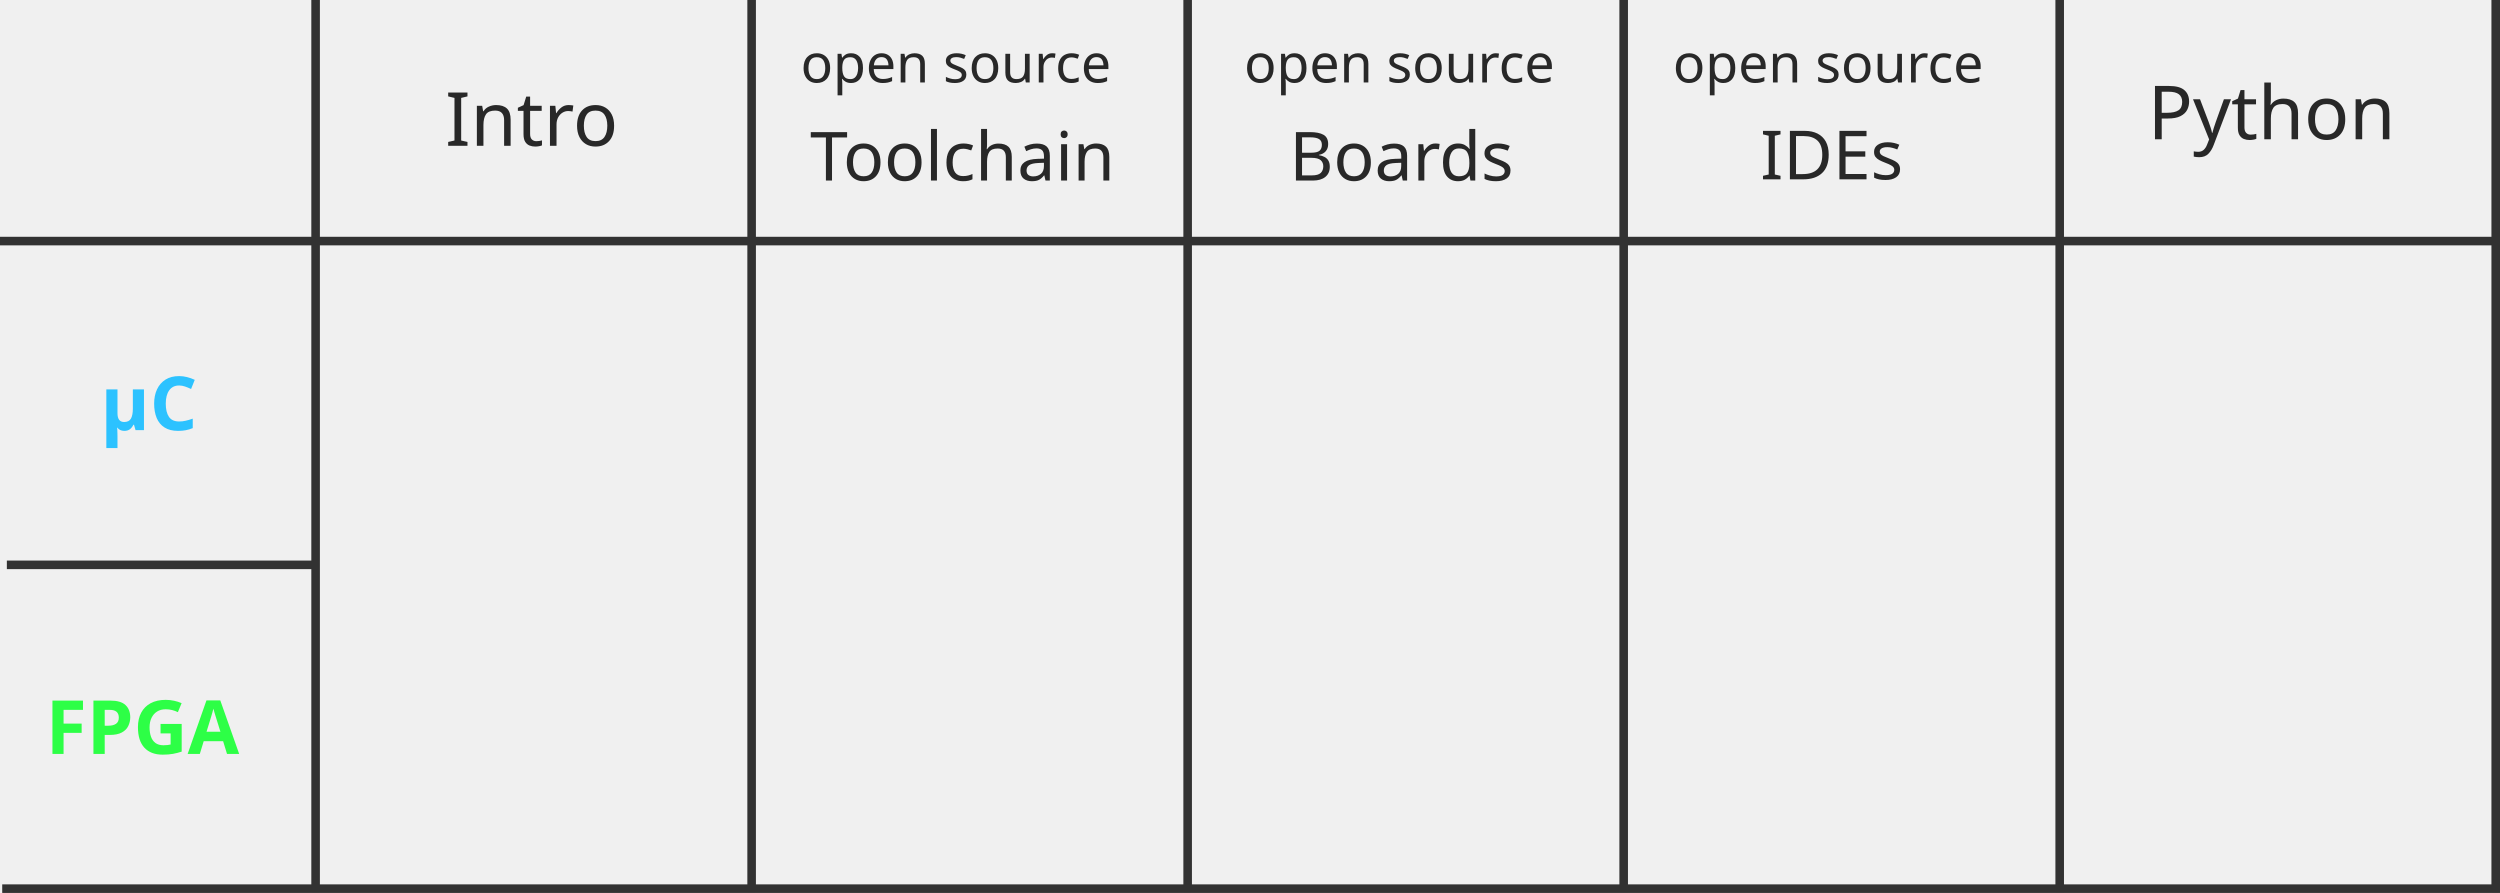
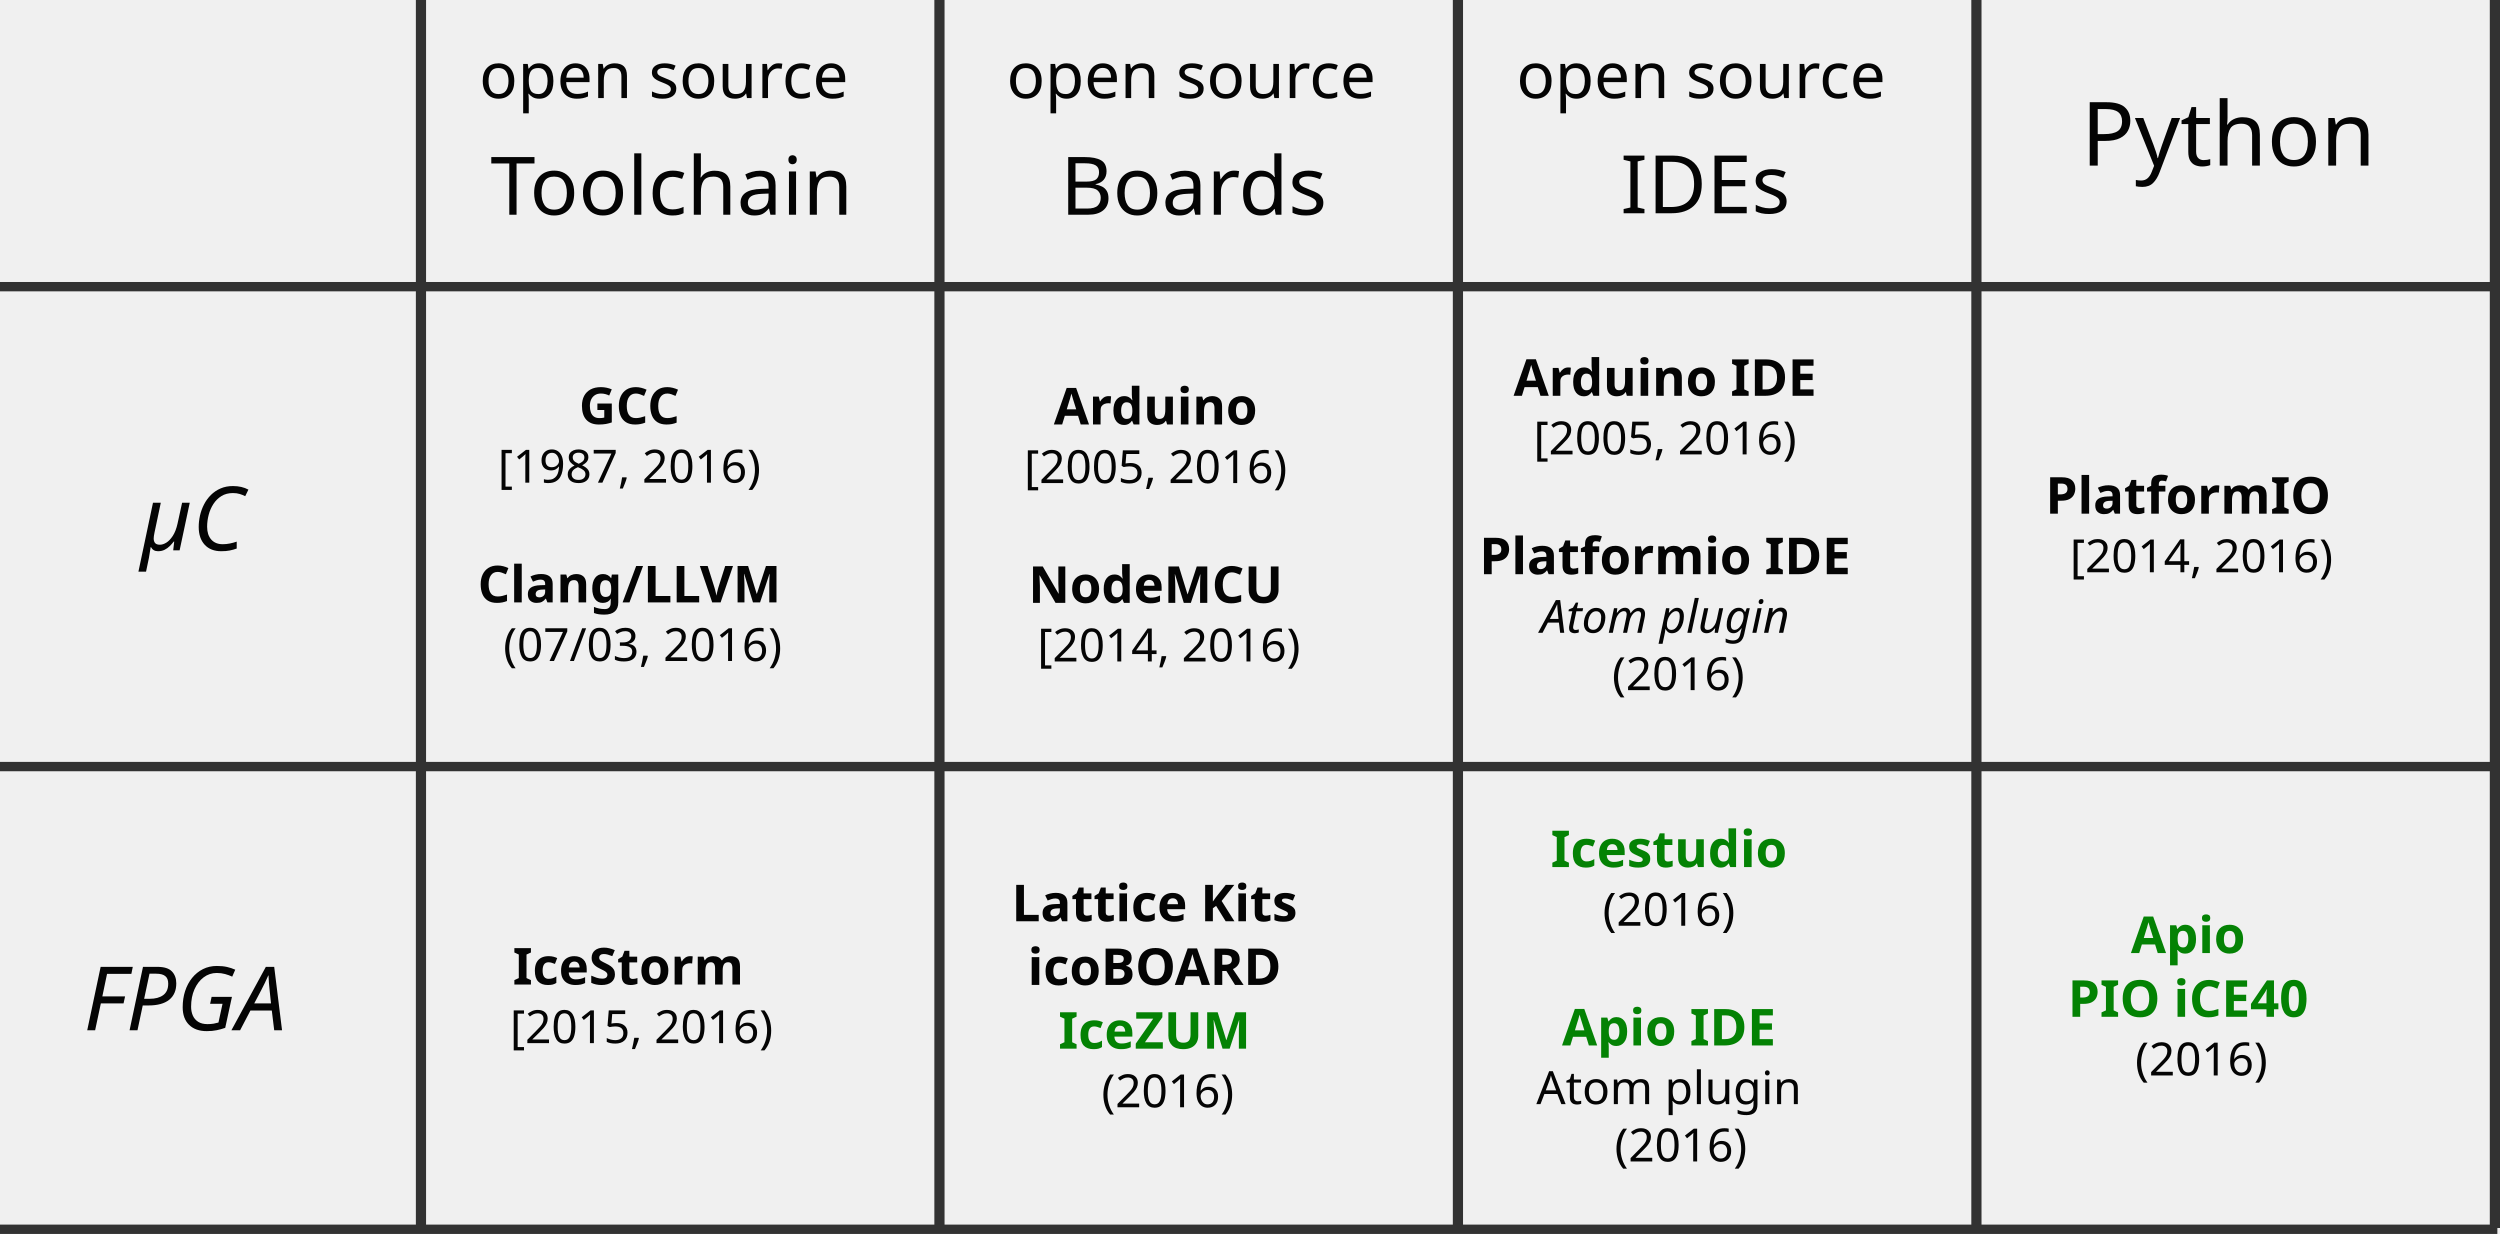
- <svg xmlns="http://www.w3.org/2000/svg" width="411.551mm" height="146.996mm" viewBox="0 0 1458.252 520.85" id="svg2" version="1.1">
+ <svg xmlns="http://www.w3.org/2000/svg" width="346.095mm" height="170.825mm" viewBox="0 0 1226.321 605.285" id="svg2" version="1.1">
  <defs id="defs4" />
-   <g id="layer1" transform="translate(-18.47333,-49.08729)">
-     <text xml:space="preserve" style="font-style:normal;font-weight:normal;font-size:72.848px;line-height:125%;font-family:sans-serif;letter-spacing:0px;word-spacing:0px;fill:#2cc2ff;fill-opacity:1;stroke:none;stroke-width:1px;stroke-linecap:butt;stroke-linejoin:miter;stroke-opacity:1" x="77.111" y="299.987" id="text4233-6">
-       <tspan id="tspan4235-0" x="77.111" y="299.987" style="font-style:normal;font-variant:normal;font-weight:bold;font-stretch:normal;font-size:43.55px;font-family:sans-serif;-inkscape-font-specification:'sans-serif Bold';fill:#2cc2ff;fill-opacity:1">µC</tspan>
+   <g id="layer1" transform="translate(-250.4044,-49.08726)">
+     <text xml:space="preserve" style="font-style:normal;font-weight:normal;font-size:72.848px;line-height:125%;font-family:sans-serif;letter-spacing:0px;word-spacing:0px;fill:#000000;fill-opacity:0.981;stroke:none;stroke-width:1px;stroke-linecap:butt;stroke-linejoin:miter;stroke-opacity:1" x="319.261" y="319.041" id="text4233-6">
+       <tspan id="tspan4235-0" x="319.261" y="319.041" style="font-style:italic;font-variant:normal;font-weight:normal;font-stretch:normal;font-size:43.55px;font-family:sans-serif;-inkscape-font-specification:'sans-serif Italic';fill:#000000;fill-opacity:0.981">µC</tspan>
    </text>
-     <text xml:space="preserve" style="font-style:normal;font-weight:normal;font-size:72.848px;line-height:125%;font-family:sans-serif;letter-spacing:0px;word-spacing:0px;fill:#2dff46;fill-opacity:1;stroke:none;stroke-width:1px;stroke-linecap:butt;stroke-linejoin:miter;stroke-opacity:1" x="45.144" y="488.845" id="text4233-6-4">
-       <tspan id="tspan4235-0-1" x="45.144" y="488.845" style="font-style:normal;font-variant:normal;font-weight:bold;font-stretch:normal;font-size:43.55px;font-family:sans-serif;-inkscape-font-specification:'sans-serif Bold';fill:#2dff46;fill-opacity:1">FPGA</tspan>
+     <text xml:space="preserve" style="font-style:normal;font-weight:normal;font-size:72.848px;line-height:125%;font-family:sans-serif;letter-spacing:0px;word-spacing:0px;fill:#000000;fill-opacity:0.981;stroke:none;stroke-width:1px;stroke-linecap:butt;stroke-linejoin:miter;stroke-opacity:1" x="291.415" y="554.45" id="text4233-6-4">
+       <tspan id="tspan4235-0-1" x="291.415" y="554.45" style="font-style:italic;font-variant:normal;font-weight:normal;font-stretch:normal;font-size:43.55px;font-family:sans-serif;-inkscape-font-specification:'sans-serif Italic';fill:#000000;fill-opacity:0.981">FPGA</tspan>
    </text>
-     <path style="fill:#22222f;fill-opacity:0.941;fill-rule:evenodd;stroke:#323232;stroke-width:5;stroke-linecap:butt;stroke-linejoin:miter;stroke-miterlimit:4;stroke-dasharray:none;stroke-opacity:1" d="m 19.768,567.438 1456.955,0" id="path4157" />
-     <path style="fill:#ffffff;fill-opacity:0.941;fill-rule:evenodd;stroke:#323232;stroke-width:5;stroke-linecap:butt;stroke-linejoin:miter;stroke-miterlimit:4;stroke-dasharray:none;stroke-opacity:1" d="m 1474.225,49.087 0,520.341" id="path4159" />
-     <path style="fill:#ffffff;fill-opacity:0.941;fill-rule:evenodd;stroke:#323232;stroke-width:5;stroke-linecap:butt;stroke-linejoin:miter;stroke-miterlimit:4;stroke-dasharray:none;stroke-opacity:1" d="m 1219.893,49.087 0,520.341" id="path4159-28" />
-     <path style="fill:#ffffff;fill-opacity:0.941;fill-rule:evenodd;stroke:#323232;stroke-width:5;stroke-linecap:butt;stroke-linejoin:miter;stroke-miterlimit:4;stroke-dasharray:none;stroke-opacity:1" d="m 965.562,49.087 0,520.341" id="path4159-30" />
-     <path style="fill:#ffffff;fill-opacity:0.941;fill-rule:evenodd;stroke:#323232;stroke-width:5;stroke-linecap:butt;stroke-linejoin:miter;stroke-miterlimit:4;stroke-dasharray:none;stroke-opacity:1" d="m 711.23,49.087 0,520.341" id="path4159-1" />
-     <path style="fill:#ffffff;fill-opacity:0.941;fill-rule:evenodd;stroke:#323232;stroke-width:5;stroke-linecap:butt;stroke-linejoin:miter;stroke-miterlimit:4;stroke-dasharray:none;stroke-opacity:1" d="m 456.899,49.087 0,520.341" id="path4159-7" />
-     <path style="fill:#ffffff;fill-opacity:0.941;fill-rule:evenodd;stroke:#323232;stroke-width:5;stroke-linecap:butt;stroke-linejoin:miter;stroke-miterlimit:4;stroke-dasharray:none;stroke-opacity:1" d="m 202.567,49.087 0,520.341" id="path4159-8" />
-     <path style="fill:#22222f;fill-opacity:0.941;fill-rule:evenodd;stroke:#323232;stroke-width:5;stroke-linecap:butt;stroke-linejoin:miter;stroke-miterlimit:4;stroke-dasharray:none;stroke-opacity:1" d="m 22.473,378.563 180.132,0" id="path4157-9" />
-     <path style="fill:#22222f;fill-opacity:0.941;fill-rule:evenodd;stroke:#323232;stroke-width:5;stroke-linecap:butt;stroke-linejoin:miter;stroke-miterlimit:4;stroke-dasharray:none;stroke-opacity:1" d="m 18.473,189.706 1456.955,0" id="path4157-1" />
-     <text xml:space="preserve" style="font-style:normal;font-weight:normal;font-size:72.848px;line-height:125%;font-family:sans-serif;letter-spacing:0px;word-spacing:0px;fill:#282828;fill-opacity:1;stroke:none;stroke-width:1px;stroke-linecap:butt;stroke-linejoin:miter;stroke-opacity:1" x="278.166" y="134.144" id="text4233-5">
-       <tspan id="tspan4235-4" x="278.166" y="134.144" style="font-style:normal;font-variant:normal;font-weight:normal;font-stretch:normal;font-size:43.55px;font-family:sans-serif;-inkscape-font-specification:sans-serif;fill:#282828;fill-opacity:1">Intro</tspan>
+     <path style="fill:#000000;fill-opacity:0.981;fill-rule:evenodd;stroke:#323232;stroke-width:5;stroke-linecap:butt;stroke-linejoin:miter;stroke-miterlimit:4;stroke-dasharray:none;stroke-opacity:1" d="m 1474.225,49.087 0,602.366" id="path4159" />
+     <path style="fill:#000000;fill-opacity:0.981;fill-rule:evenodd;stroke:#323232;stroke-width:5;stroke-linecap:butt;stroke-linejoin:miter;stroke-miterlimit:4;stroke-dasharray:none;stroke-opacity:1" d="m 1219.893,49.087 0,602.366" id="path4159-28" />
+     <path style="fill:#000000;fill-opacity:0.981;fill-rule:evenodd;stroke:#323232;stroke-width:5;stroke-linecap:butt;stroke-linejoin:miter;stroke-miterlimit:4;stroke-dasharray:none;stroke-opacity:1" d="m 965.562,49.087 0,602.366" id="path4159-30" />
+     <path style="fill:#000000;fill-opacity:0.981;fill-rule:evenodd;stroke:#323232;stroke-width:5;stroke-linecap:butt;stroke-linejoin:miter;stroke-miterlimit:4;stroke-dasharray:none;stroke-opacity:1" d="m 711.23,49.087 0,602.366" id="path4159-1" />
+     <path style="fill:#000000;fill-opacity:0.981;fill-rule:evenodd;stroke:#323232;stroke-width:5;stroke-linecap:butt;stroke-linejoin:miter;stroke-miterlimit:4;stroke-dasharray:none;stroke-opacity:1" d="m 456.899,49.087 0,602.366" id="path4159-7" />
+     <path style="fill:#000000;fill-opacity:0.981;fill-rule:evenodd;stroke:#323232;stroke-width:4.585;stroke-linecap:butt;stroke-linejoin:miter;stroke-miterlimit:4;stroke-dasharray:none;stroke-opacity:1" d="m 250.404,189.706 1225.024,0" id="path4157-1" />
+     <text xml:space="preserve" style="font-style:normal;font-weight:normal;font-size:72.848px;line-height:125%;font-family:sans-serif;letter-spacing:0px;word-spacing:0px;fill:#000000;fill-opacity:0.981;stroke:none;stroke-width:1px;stroke-linecap:butt;stroke-linejoin:miter;stroke-opacity:1" x="1045.255" y="153.69" id="text4233-94">
+       <tspan id="tspan4235-5" x="1045.255" y="153.69" style="font-style:normal;font-variant:normal;font-weight:normal;font-stretch:normal;font-size:39.591px;font-family:sans-serif;-inkscape-font-specification:sans-serif;fill:#000000;fill-opacity:0.981">IDEs</tspan>
    </text>
-     <text xml:space="preserve" style="font-style:normal;font-weight:normal;font-size:72.848px;line-height:125%;font-family:sans-serif;letter-spacing:0px;word-spacing:0px;fill:#282828;fill-opacity:1;stroke:none;stroke-width:1px;stroke-linecap:butt;stroke-linejoin:miter;stroke-opacity:1" x="1045.255" y="153.69" id="text4233-94">
-       <tspan id="tspan4235-5" x="1045.255" y="153.69" style="font-style:normal;font-variant:normal;font-weight:normal;font-stretch:normal;font-size:39.591px;font-family:sans-serif;-inkscape-font-specification:sans-serif;fill:#282828;fill-opacity:1">IDEs</tspan>
+     <text xml:space="preserve" style="font-style:normal;font-weight:normal;font-size:72.848px;line-height:125%;font-family:sans-serif;letter-spacing:0px;word-spacing:0px;fill:#000000;fill-opacity:0.981;stroke:none;stroke-width:1px;stroke-linecap:butt;stroke-linejoin:miter;stroke-opacity:1" x="1271.261" y="130.325" id="text4233-93">
+       <tspan id="tspan4235-57" x="1271.261" y="130.325" style="font-style:normal;font-variant:normal;font-weight:normal;font-stretch:normal;font-size:43.55px;font-family:sans-serif;-inkscape-font-specification:sans-serif;fill:#000000;fill-opacity:0.981">Python</tspan>
    </text>
-     <text xml:space="preserve" style="font-style:normal;font-weight:normal;font-size:72.848px;line-height:125%;font-family:sans-serif;letter-spacing:0px;word-spacing:0px;fill:#282828;fill-opacity:1;stroke:none;stroke-width:1px;stroke-linecap:butt;stroke-linejoin:miter;stroke-opacity:1" x="1271.261" y="130.325" id="text4233-93">
-       <tspan id="tspan4235-57" x="1271.261" y="130.325" style="font-style:normal;font-variant:normal;font-weight:normal;font-stretch:normal;font-size:43.55px;font-family:sans-serif;-inkscape-font-specification:sans-serif;fill:#282828;fill-opacity:1">Python</tspan>
+     <text id="text4233-9" y="154.41" x="491.006" style="font-style:normal;font-weight:normal;font-size:72.848px;line-height:125%;font-family:sans-serif;letter-spacing:0px;word-spacing:0px;fill:#000000;fill-opacity:0.981;stroke:none;stroke-width:1px;stroke-linecap:butt;stroke-linejoin:miter;stroke-opacity:1" xml:space="preserve">
+       <tspan style="font-style:normal;font-variant:normal;font-weight:normal;font-stretch:normal;font-size:39.591px;font-family:sans-serif;-inkscape-font-specification:sans-serif;fill:#000000;fill-opacity:0.981" y="154.41" x="491.006" id="tspan4235-2">Toolchain</tspan>
    </text>
-     <text id="text4233-9" y="154.41" x="491.006" style="font-style:normal;font-weight:normal;font-size:72.848px;line-height:125%;font-family:sans-serif;letter-spacing:0px;word-spacing:0px;fill:#282828;fill-opacity:1;stroke:none;stroke-width:1px;stroke-linecap:butt;stroke-linejoin:miter;stroke-opacity:1" xml:space="preserve">
-       <tspan style="font-style:normal;font-variant:normal;font-weight:normal;font-stretch:normal;font-size:39.591px;font-family:sans-serif;-inkscape-font-specification:sans-serif;fill:#282828;fill-opacity:1" y="154.41" x="491.006" id="tspan4235-2">Toolchain</tspan>
+     <text id="text4233-9-0" y="97.196" x="485.486" style="font-style:normal;font-weight:normal;font-size:72.848px;line-height:125%;font-family:sans-serif;letter-spacing:0px;word-spacing:0px;fill:#000000;fill-opacity:0.981;stroke:none;stroke-width:1px;stroke-linecap:butt;stroke-linejoin:miter;stroke-opacity:1" xml:space="preserve">
+       <tspan style="font-style:normal;font-variant:normal;font-weight:normal;font-stretch:normal;font-size:31.22px;font-family:sans-serif;-inkscape-font-specification:sans-serif;fill:#000000;fill-opacity:0.981" y="97.196" x="485.486" id="tspan4235-2-8">open source</tspan>
    </text>
-     <text id="text4233-9-0" y="97.196" x="485.486" style="font-style:normal;font-weight:normal;font-size:72.848px;line-height:125%;font-family:sans-serif;letter-spacing:0px;word-spacing:0px;fill:#282828;fill-opacity:1;stroke:none;stroke-width:1px;stroke-linecap:butt;stroke-linejoin:miter;stroke-opacity:1" xml:space="preserve">
-       <tspan style="font-style:normal;font-variant:normal;font-weight:normal;font-stretch:normal;font-size:31.22px;font-family:sans-serif;-inkscape-font-specification:sans-serif;fill:#282828;fill-opacity:1" y="97.196" x="485.486" id="tspan4235-2-8">open source</tspan>
+     <text xml:space="preserve" style="font-style:normal;font-weight:normal;font-size:72.848px;line-height:125%;font-family:sans-serif;letter-spacing:0px;word-spacing:0px;fill:#000000;fill-opacity:0.981;stroke:none;stroke-width:1px;stroke-linecap:butt;stroke-linejoin:miter;stroke-opacity:1" x="770.552" y="154.41" id="text4233-57">
+       <tspan id="tspan4235-49" x="770.552" y="154.41" style="font-style:normal;font-variant:normal;font-weight:normal;font-stretch:normal;font-size:39.591px;font-family:sans-serif;-inkscape-font-specification:sans-serif;fill:#000000;fill-opacity:0.981">Boards</tspan>
    </text>
-     <text xml:space="preserve" style="font-style:normal;font-weight:normal;font-size:72.848px;line-height:125%;font-family:sans-serif;letter-spacing:0px;word-spacing:0px;fill:#282828;fill-opacity:1;stroke:none;stroke-width:1px;stroke-linecap:butt;stroke-linejoin:miter;stroke-opacity:1" x="770.552" y="154.41" id="text4233-57">
-       <tspan id="tspan4235-49" x="770.552" y="154.41" style="font-style:normal;font-variant:normal;font-weight:normal;font-stretch:normal;font-size:39.591px;font-family:sans-serif;-inkscape-font-specification:sans-serif;fill:#282828;fill-opacity:1">Boards</tspan>
+     <text xml:space="preserve" style="font-style:normal;font-weight:normal;font-size:72.848px;line-height:125%;font-family:sans-serif;letter-spacing:0px;word-spacing:0px;fill:#000000;fill-opacity:0.981;stroke:none;stroke-width:1px;stroke-linecap:butt;stroke-linejoin:miter;stroke-opacity:1" x="744.173" y="97.196" id="text4233-9-0-1">
+       <tspan id="tspan4235-2-8-9" x="744.173" y="97.196" style="font-style:normal;font-variant:normal;font-weight:normal;font-stretch:normal;font-size:31.22px;font-family:sans-serif;-inkscape-font-specification:sans-serif;fill:#000000;fill-opacity:0.981">open source</tspan>
    </text>
-     <text xml:space="preserve" style="font-style:normal;font-weight:normal;font-size:72.848px;line-height:125%;font-family:sans-serif;letter-spacing:0px;word-spacing:0px;fill:#282828;fill-opacity:1;stroke:none;stroke-width:1px;stroke-linecap:butt;stroke-linejoin:miter;stroke-opacity:1" x="744.173" y="97.196" id="text4233-9-0-1">
-       <tspan id="tspan4235-2-8-9" x="744.173" y="97.196" style="font-style:normal;font-variant:normal;font-weight:normal;font-stretch:normal;font-size:31.22px;font-family:sans-serif;-inkscape-font-specification:sans-serif;fill:#282828;fill-opacity:1">open source</tspan>
+     <text xml:space="preserve" style="font-style:normal;font-weight:normal;font-size:72.848px;line-height:125%;font-family:sans-serif;letter-spacing:0px;word-spacing:0px;fill:#000000;fill-opacity:0.981;stroke:none;stroke-width:1px;stroke-linecap:butt;stroke-linejoin:miter;stroke-opacity:1" x="994.287" y="97.196" id="text4233-9-0-9">
+       <tspan id="tspan4235-2-8-7" x="994.287" y="97.196" style="font-style:normal;font-variant:normal;font-weight:normal;font-stretch:normal;font-size:31.22px;font-family:sans-serif;-inkscape-font-specification:sans-serif;fill:#000000;fill-opacity:0.981">open source</tspan>
    </text>
-     <text xml:space="preserve" style="font-style:normal;font-weight:normal;font-size:72.848px;line-height:125%;font-family:sans-serif;letter-spacing:0px;word-spacing:0px;fill:#282828;fill-opacity:1;stroke:none;stroke-width:1px;stroke-linecap:butt;stroke-linejoin:miter;stroke-opacity:1" x="994.287" y="97.196" id="text4233-9-0-9">
-       <tspan id="tspan4235-2-8-7" x="994.287" y="97.196" style="font-style:normal;font-variant:normal;font-weight:normal;font-stretch:normal;font-size:31.22px;font-family:sans-serif;-inkscape-font-specification:sans-serif;fill:#282828;fill-opacity:1">open source</tspan>
+     <path style="fill:#000000;fill-opacity:0.981;fill-rule:evenodd;stroke:#323232;stroke-width:4.585;stroke-linecap:butt;stroke-linejoin:miter;stroke-miterlimit:4;stroke-dasharray:none;stroke-opacity:1" d="m 250.404,425.114 1225.024,0" id="path4157-1-3" />
+     <path style="fill:#000000;fill-opacity:0.981;fill-rule:evenodd;stroke:#323232;stroke-width:4.585;stroke-linecap:butt;stroke-linejoin:miter;stroke-miterlimit:4;stroke-dasharray:none;stroke-opacity:1" d="m 250.404,652.08 1225.024,0" id="path4157-1-3-6" />
+     <text xml:space="preserve" style="font-style:normal;font-weight:normal;font-size:25px;line-height:125%;font-family:sans-serif;text-align:center;letter-spacing:0px;word-spacing:0px;text-anchor:middle;fill:#000000;fill-opacity:0.981;stroke:none;stroke-width:1px;stroke-linecap:butt;stroke-linejoin:miter;stroke-opacity:1" x="581.886" y="257.075" id="text4263">
+       <tspan id="tspan4265" x="581.886" y="257.075" style="font-style:normal;font-variant:normal;font-weight:bold;font-stretch:normal;font-family:sans-serif;-inkscape-font-specification:'sans-serif Bold';fill:#000000;fill-opacity:0.981">GCC</tspan>
+       <tspan x="581.886" y="285.833" id="tspan4269" style="font-size:22.5px;fill:#000000;fill-opacity:0.981">[1987, 2016)</tspan>
+       <tspan x="581.886" y="313.958" id="tspan4668" />
+       <tspan x="581.886" y="344.575" id="tspan4670" style="font-style:normal;font-variant:normal;font-weight:bold;font-stretch:normal;font-family:sans-serif;-inkscape-font-specification:'sans-serif Bold';fill:#000000;fill-opacity:0.981">Clang/LLVM</tspan>
+       <tspan x="581.886" y="373.333" style="font-style:normal;font-variant:normal;font-weight:normal;font-stretch:normal;font-size:22.5px;font-family:sans-serif;-inkscape-font-specification:sans-serif;fill:#000000;fill-opacity:0.981" id="tspan4742">(07/03, 2016)</tspan>
+     </text>
+     <text xml:space="preserve" style="font-style:normal;font-weight:normal;font-size:25px;line-height:125%;font-family:sans-serif;text-align:center;letter-spacing:0px;word-spacing:0px;text-anchor:middle;fill:#000000;fill-opacity:0.981;stroke:none;stroke-width:1px;stroke-linecap:butt;stroke-linejoin:miter;stroke-opacity:1" x="581.348" y="532.012" id="text4263-7">
+       <tspan id="tspan4265-5" x="581.348" y="532.012" style="font-style:normal;font-variant:normal;font-weight:bold;font-stretch:normal;font-family:sans-serif;-inkscape-font-specification:'sans-serif Bold';fill:#000000;fill-opacity:0.981">IceStorm</tspan>
+       <tspan x="581.348" y="560.77" id="tspan4269-5" style="font-size:22.5px;fill:#000000;fill-opacity:0.981">[2015, 2016)</tspan>
+     </text>
+     <text xml:space="preserve" style="font-style:normal;font-weight:normal;font-size:25px;line-height:125%;font-family:sans-serif;text-align:center;letter-spacing:0px;word-spacing:0px;text-anchor:middle;fill:#000000;fill-opacity:0.981;stroke:none;stroke-width:1px;stroke-linecap:butt;stroke-linejoin:miter;stroke-opacity:1" x="840.035" y="257.295" id="text4263-6">
+       <tspan id="tspan4265-2" x="840.035" y="257.295" style="font-style:normal;font-variant:normal;font-weight:bold;font-stretch:normal;font-family:sans-serif;-inkscape-font-specification:'sans-serif Bold';fill:#000000;fill-opacity:0.981">Arduino</tspan>
+       <tspan x="840.035" y="286.053" id="tspan4269-1" style="font-size:22.5px;fill:#000000;fill-opacity:0.981">[2005, 2016)</tspan>
+       <tspan x="840.035" y="314.178" id="tspan4724" />
+       <tspan x="840.035" y="344.795" id="tspan4726" style="font-style:normal;font-variant:normal;font-weight:bold;font-stretch:normal;font-family:sans-serif;-inkscape-font-specification:'sans-serif Bold';fill:#000000;fill-opacity:0.981">NodeMCU</tspan>
+       <tspan x="840.035" y="373.553" id="tspan4728" style="font-size:22.5px;fill:#000000;fill-opacity:0.981">[2014, 2016)</tspan>
+     </text>
+     <text xml:space="preserve" style="font-style:normal;font-weight:normal;font-size:25px;line-height:125%;font-family:sans-serif;text-align:center;letter-spacing:0px;word-spacing:0px;text-anchor:middle;fill:#000000;fill-opacity:1;stroke:none;stroke-width:1px;stroke-linecap:butt;stroke-linejoin:miter;stroke-opacity:1" x="829.238" y="314.818" id="text4263-2">
+       <tspan x="829.238" y="314.818" id="tspan4269-9" />
+     </text>
+     <text xml:space="preserve" style="font-style:normal;font-weight:normal;font-size:25px;line-height:125%;font-family:sans-serif;text-align:center;letter-spacing:0px;word-spacing:0px;text-anchor:middle;fill:#000000;fill-opacity:0.981;stroke:none;stroke-width:1px;stroke-linecap:butt;stroke-linejoin:miter;stroke-opacity:1" x="839.48" y="500.982" id="text4263-2-3">
+       <tspan x="839.48" y="500.982" id="tspan4269-9-0" style="font-style:normal;font-variant:normal;font-weight:bold;font-stretch:normal;font-family:sans-serif;-inkscape-font-specification:'sans-serif Bold';fill:#000000;fill-opacity:0.981">Lattice Kits</tspan>
+       <tspan x="839.48" y="532.232" style="font-style:normal;font-variant:normal;font-weight:bold;font-stretch:normal;font-family:sans-serif;-inkscape-font-specification:'sans-serif Bold';fill:#000000;fill-opacity:0.981" id="tspan4672">icoBOARD</tspan>
+       <tspan x="839.48" y="563.482" style="font-style:normal;font-variant:normal;font-weight:bold;font-stretch:normal;font-family:sans-serif;-inkscape-font-specification:'sans-serif Bold';fill:#008000;fill-opacity:0.981" id="tspan4734">IceZUM</tspan>
+       <tspan x="839.48" y="592.24" style="font-style:normal;font-variant:normal;font-weight:normal;font-stretch:normal;font-size:22.5px;font-family:sans-serif;-inkscape-font-specification:sans-serif;fill:#000000;fill-opacity:0.981" id="tspan4680">(2016)</tspan>
+     </text>
+     <text xml:space="preserve" style="font-style:normal;font-variant:normal;font-weight:normal;font-stretch:normal;font-size:22.5px;line-height:125%;font-family:sans-serif;-inkscape-font-specification:sans-serif;text-align:center;letter-spacing:0px;word-spacing:0px;text-anchor:middle;fill:#000000;fill-opacity:0.981;stroke:none;stroke-width:1px;stroke-linecap:butt;stroke-linejoin:miter;stroke-opacity:1" x="1089.539" y="474.419" id="text4263-6-2-5">
+       <tspan x="1089.539" y="474.419" style="font-style:normal;font-variant:normal;font-weight:bold;font-stretch:normal;font-size:25px;font-family:sans-serif;-inkscape-font-specification:'sans-serif Bold';fill:#008000;fill-opacity:0.981" id="tspan4702">Icestudio</tspan>
+       <tspan x="1089.539" y="503.177" style="font-style:normal;font-variant:normal;font-weight:normal;font-stretch:normal;font-size:22.5px;font-family:sans-serif;-inkscape-font-specification:sans-serif;fill:#000000;fill-opacity:0.981" id="tspan4744">(2016)</tspan>
+       <tspan x="1089.539" y="531.302" style="font-style:normal;font-variant:normal;font-weight:normal;font-stretch:normal;font-size:22.5px;font-family:sans-serif;-inkscape-font-specification:sans-serif;fill:#000000;fill-opacity:0.981" id="tspan4502" />
+       <tspan x="1089.539" y="561.919" style="font-style:normal;font-variant:normal;font-weight:bold;font-stretch:normal;font-size:25px;font-family:sans-serif;-inkscape-font-specification:'sans-serif Bold';fill:#008000;fill-opacity:0.981" id="tspan4746">Apio IDE</tspan>
+       <tspan x="1089.539" y="590.677" style="font-style:normal;font-variant:normal;font-weight:normal;font-stretch:normal;font-size:22.5px;font-family:sans-serif;-inkscape-font-specification:sans-serif;fill:#000000;fill-opacity:0.981" id="tspan4748">Atom plugin</tspan>
+       <tspan x="1089.539" y="618.802" style="font-style:normal;font-variant:normal;font-weight:normal;font-stretch:normal;font-size:22.5px;font-family:sans-serif;-inkscape-font-specification:sans-serif;fill:#000000;fill-opacity:0.981" id="tspan4730">(2016)</tspan>
+     </text>
+     <text xml:space="preserve" style="font-style:normal;font-weight:normal;font-size:25px;line-height:125%;font-family:sans-serif;text-align:center;letter-spacing:0px;word-spacing:0px;text-anchor:middle;fill:#000000;fill-opacity:0.981;stroke:none;stroke-width:1px;stroke-linecap:butt;stroke-linejoin:miter;stroke-opacity:1" x="1346.504" y="516.607" id="text4263-2-9-6">
+       <tspan x="1346.504" y="516.607" style="font-style:normal;font-variant:normal;font-weight:bold;font-stretch:normal;font-family:sans-serif;-inkscape-font-specification:'sans-serif Bold';fill:#008000;fill-opacity:0.981" id="tspan4706">Apio</tspan>
+       <tspan x="1346.504" y="547.857" style="font-style:normal;font-variant:normal;font-weight:bold;font-stretch:normal;font-family:sans-serif;-inkscape-font-specification:'sans-serif Bold';fill:#008000;fill-opacity:0.981" id="tspan4708">PIO iCE40</tspan>
+       <tspan x="1346.504" y="576.615" style="font-style:normal;font-variant:normal;font-weight:normal;font-stretch:normal;font-size:22.5px;font-family:sans-serif;-inkscape-font-specification:sans-serif;fill:#000000;fill-opacity:0.981" id="tspan4732">(2016)</tspan>
+     </text>
+     <text xml:space="preserve" style="font-style:normal;font-weight:normal;font-size:25px;line-height:125%;font-family:sans-serif;text-align:center;letter-spacing:0px;word-spacing:0px;text-anchor:middle;fill:#000000;fill-opacity:0.981;stroke:none;stroke-width:1px;stroke-linecap:butt;stroke-linejoin:miter;stroke-opacity:1" x="1346.534" y="301.045" id="text4263-2-9">
+       <tspan id="tspan4265-7-7" x="1346.534" y="301.045" style="font-style:normal;font-variant:normal;font-weight:bold;font-stretch:normal;font-family:sans-serif;-inkscape-font-specification:'sans-serif Bold';fill:#000000;fill-opacity:0.981">PlatformIO</tspan>
+       <tspan x="1346.534" y="329.803" id="tspan4269-9-3" style="font-size:22.5px;fill:#000000;fill-opacity:0.981">[2014, 2016)</tspan>
+     </text>
+     <text xml:space="preserve" style="font-style:normal;font-weight:normal;font-size:25px;line-height:125%;font-family:sans-serif;text-align:center;letter-spacing:0px;word-spacing:0px;text-anchor:middle;fill:#000000;fill-opacity:0.981;stroke:none;stroke-width:1px;stroke-linecap:butt;stroke-linejoin:miter;stroke-opacity:1" x="1089.918" y="243.232" id="text4263-6-9">
+       <tspan id="tspan4265-2-4" x="1089.918" y="243.232" style="font-style:normal;font-variant:normal;font-weight:bold;font-stretch:normal;font-family:sans-serif;-inkscape-font-specification:'sans-serif Bold';fill:#000000;fill-opacity:0.981">Arduino IDE</tspan>
+       <tspan x="1089.918" y="271.99" id="tspan4714" style="font-size:22.5px;fill:#000000;fill-opacity:0.981">[2005, 2016)</tspan>
+       <tspan x="1089.918" y="300.115" style="font-size:22.5px;fill:#000000;fill-opacity:0.981" id="tspan4740" />
+       <tspan x="1089.918" y="330.732" id="tspan4716" style="font-style:normal;font-variant:normal;font-weight:bold;font-stretch:normal;font-family:sans-serif;-inkscape-font-specification:'sans-serif Bold';fill:#000000;fill-opacity:0.981">Platformio IDE</tspan>
+       <tspan x="1089.918" y="359.49" id="tspan4718" style="font-style:italic;font-variant:normal;font-weight:normal;font-stretch:normal;font-size:22.5px;font-family:sans-serif;-inkscape-font-specification:'sans-serif Italic';fill:#000000;fill-opacity:0.981">Atom plugin</tspan>
+       <tspan x="1089.918" y="387.615" id="tspan4720" style="font-size:22.5px;fill:#000000;fill-opacity:0.981">(2016)</tspan>
    </text>
  </g>
</svg>
